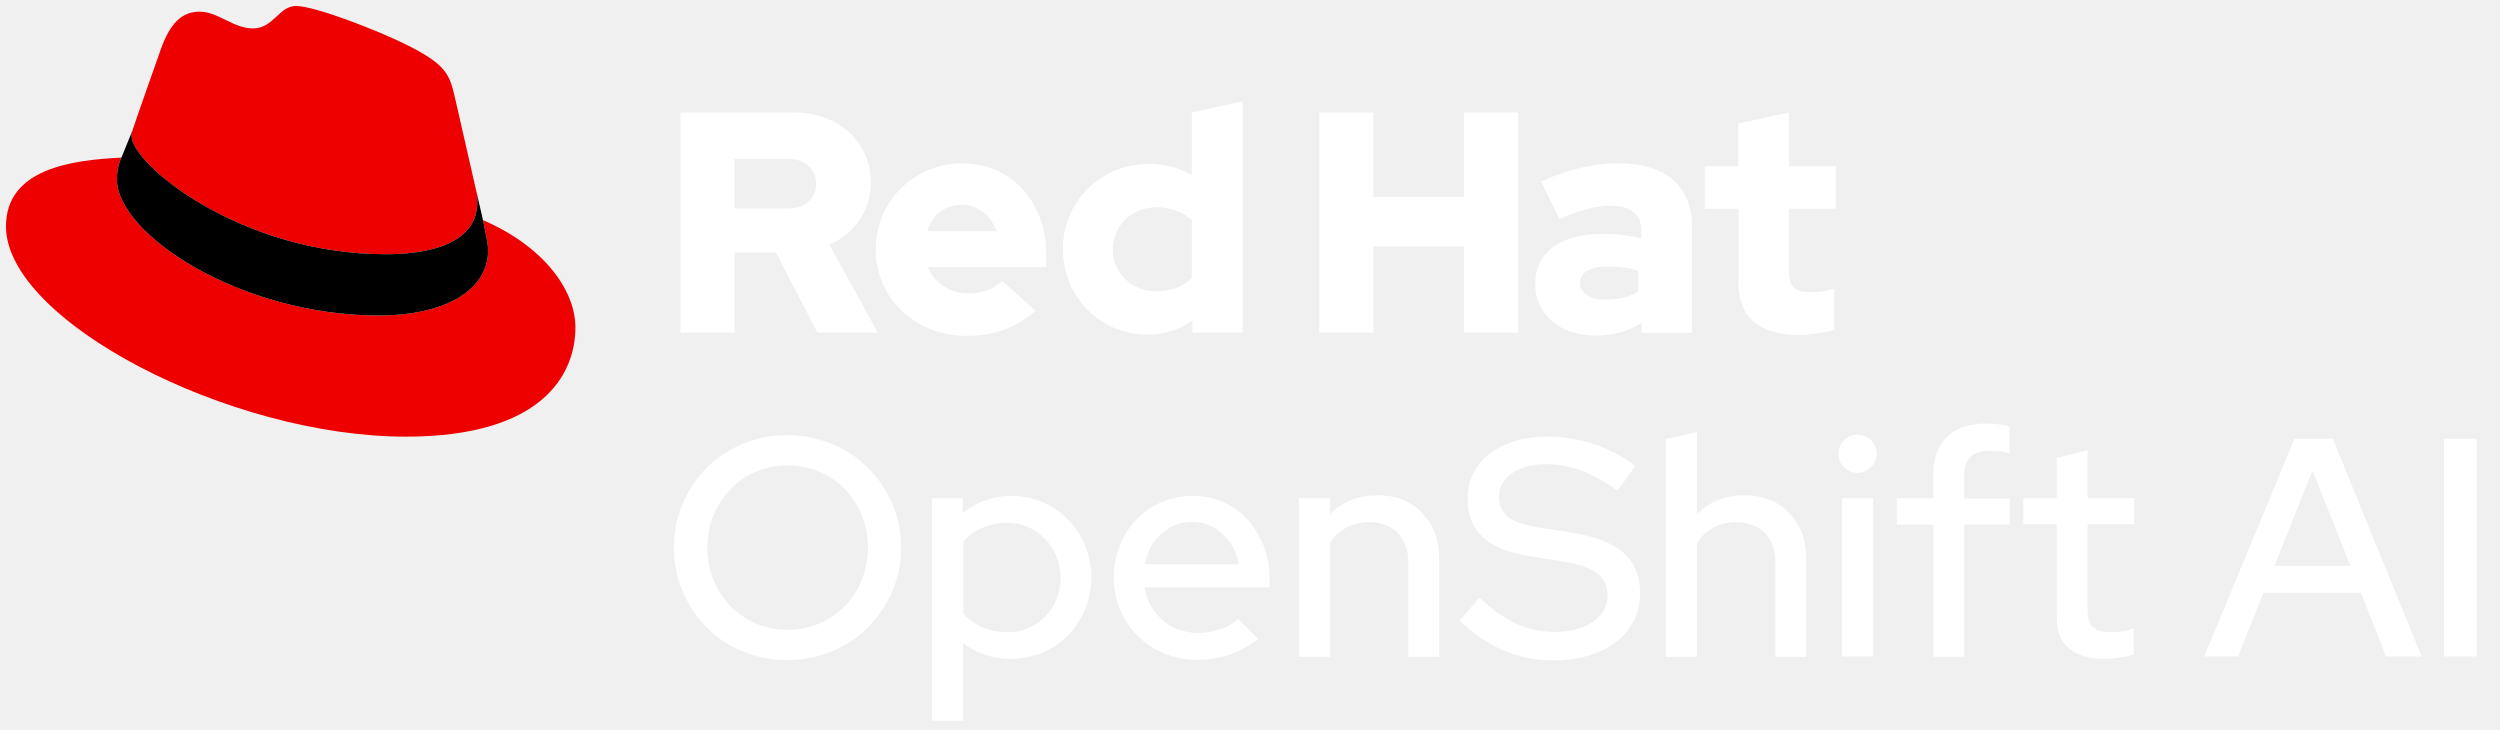
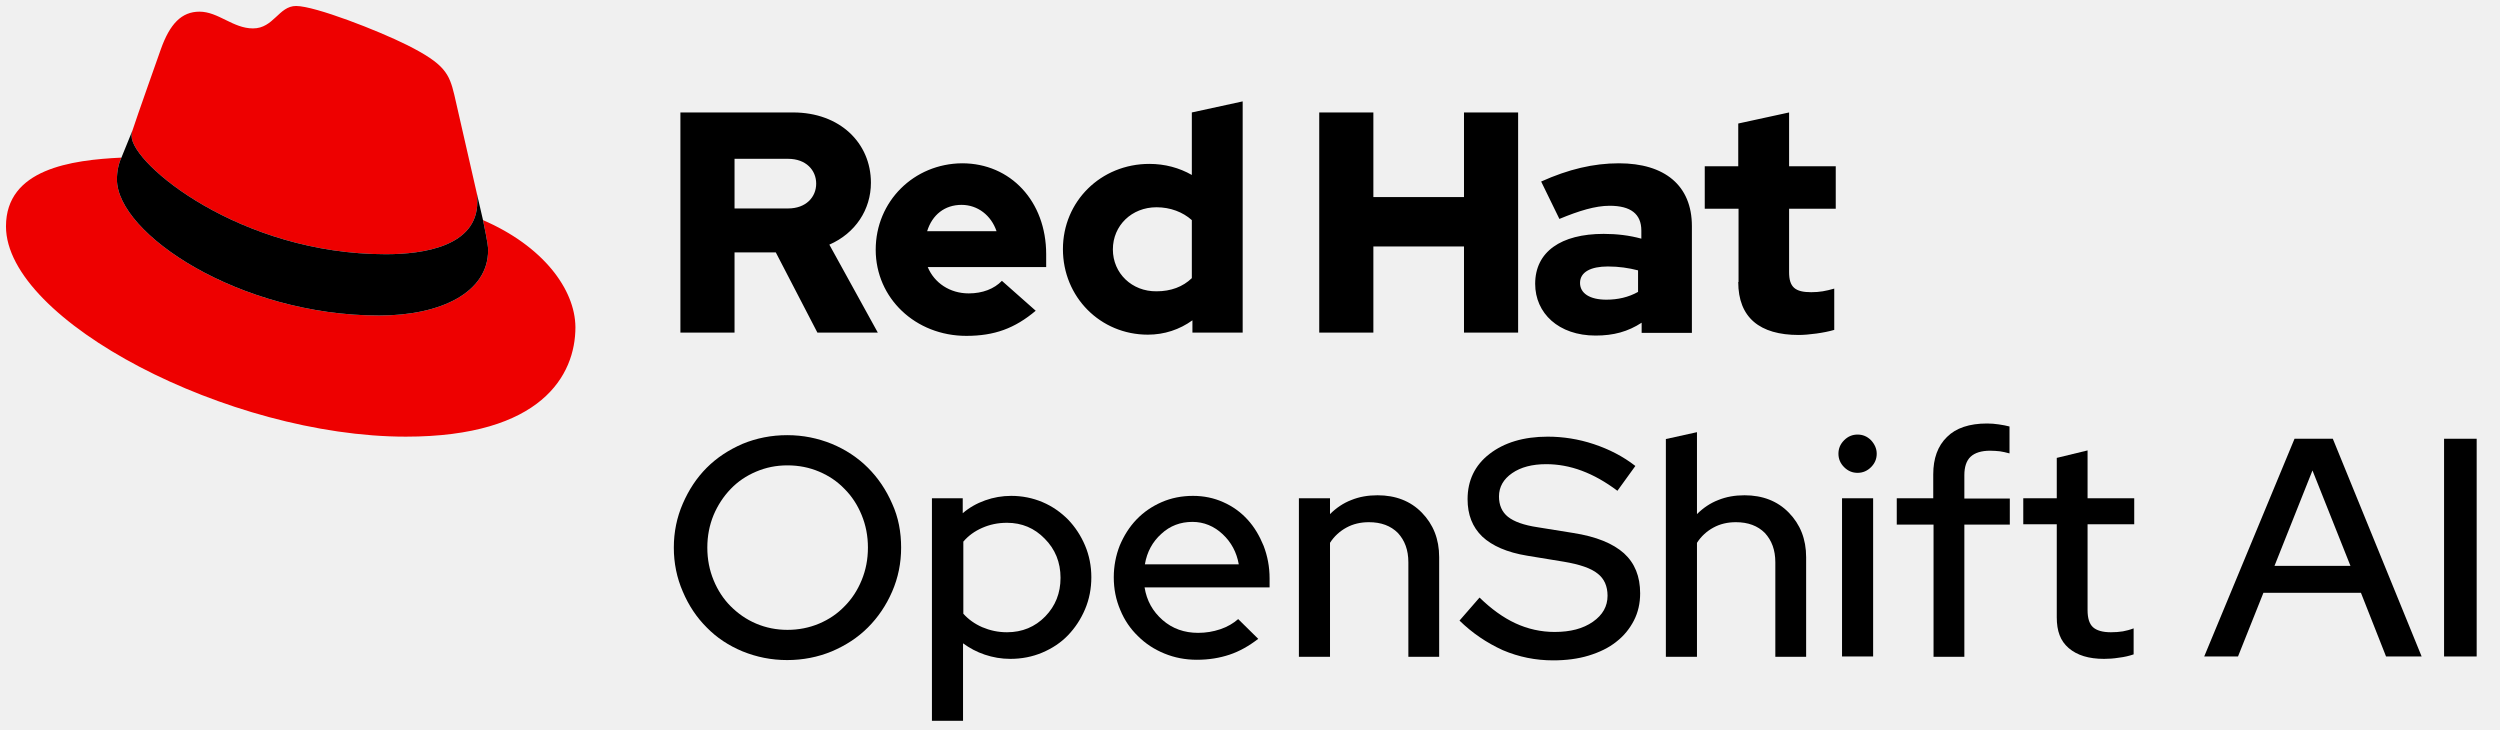
<svg xmlns="http://www.w3.org/2000/svg" version="1.1" id="Logos" x="0px" y="0px" viewBox="0 0 835.9 244" style="enable-background:new 0 0 835.9 244;" xml:space="preserve">
  <style type="text/css">
	.st0{fill:#FFFFFF;}
	.st1{fill:#EE0000;}
</style>
  <g>
    <g>
-       <path class="st0" d="M301.3,183.1c0,5.2-1,10.1-3,14.7c-2,4.6-4.7,8.6-8.1,12c-3.4,3.4-7.4,6-12.1,8c-4.6,1.9-9.6,2.9-14.9,2.9    c-5.3,0-10.2-1-14.9-2.9c-4.6-1.9-8.7-4.6-12-8c-3.4-3.4-6-7.3-8-12c-2-4.6-3-9.5-3-14.7c0-5.2,1-10.1,3-14.7c2-4.6,4.6-8.6,8-12    c3.4-3.4,7.4-6,12-8c4.6-1.9,9.6-2.9,14.9-2.9c5.3,0,10.2,1,14.9,2.9c4.6,1.9,8.7,4.6,12.1,8c3.4,3.4,6.1,7.4,8.1,12    C300.4,173,301.3,177.9,301.3,183.1z M290.2,183.1c0-3.9-0.7-7.5-2.1-10.9c-1.4-3.4-3.3-6.3-5.7-8.7c-2.4-2.5-5.2-4.4-8.5-5.8    c-3.3-1.4-6.8-2.1-10.6-2.1s-7.2,0.7-10.5,2.1c-3.3,1.4-6.1,3.3-8.5,5.8c-2.4,2.5-4.3,5.4-5.7,8.7c-1.4,3.4-2.1,7-2.1,10.9    c0,3.9,0.7,7.5,2.1,10.9c1.4,3.4,3.3,6.3,5.7,8.7c2.4,2.4,5.2,4.4,8.5,5.8c3.3,1.4,6.8,2.1,10.5,2.1s7.3-0.7,10.6-2.1    c3.3-1.4,6.1-3.3,8.5-5.8c2.4-2.4,4.3-5.3,5.7-8.7C289.5,190.6,290.2,187,290.2,183.1z" />
-       <path class="st0" d="M311.6,241.1v-74.5h10.3v5c2.2-1.9,4.7-3.3,7.5-4.3c2.8-1,5.7-1.5,8.7-1.5c3.7,0,7.2,0.7,10.5,2.1    c3.3,1.4,6.1,3.4,8.5,5.8c2.4,2.5,4.3,5.4,5.7,8.7c1.4,3.3,2.1,6.9,2.1,10.6c0,3.8-0.7,7.4-2.1,10.7c-1.4,3.3-3.3,6.2-5.7,8.7    c-2.4,2.5-5.3,4.4-8.6,5.8c-3.3,1.4-6.9,2.1-10.7,2.1c-3,0-5.8-0.5-8.5-1.4c-2.7-0.9-5.1-2.2-7.3-3.8v25.9H311.6z M336.7,174.8    c-3.1,0-5.8,0.6-8.3,1.7c-2.5,1.1-4.6,2.6-6.3,4.6v24.1c1.7,1.9,3.8,3.4,6.3,4.5c2.6,1.1,5.3,1.7,8.3,1.7c5.1,0,9.4-1.8,12.8-5.3    c3.4-3.5,5.1-7.8,5.1-12.9c0-5.2-1.8-9.6-5.3-13.1C345.9,176.6,341.7,174.8,336.7,174.8z" />
-       <path class="st0" d="M372.4,193c0-3.7,0.7-7.3,2-10.6c1.4-3.3,3.2-6.2,5.6-8.7c2.4-2.5,5.2-4.4,8.4-5.8c3.2-1.4,6.7-2.1,10.5-2.1    c3.6,0,7,0.7,10.1,2.1c3.2,1.4,5.9,3.4,8.1,5.8c2.3,2.5,4,5.4,5.4,8.8c1.3,3.4,2,7,2,10.9v3h-41.8c0.7,4.4,2.7,8,6,10.9    c3.3,2.9,7.3,4.3,11.9,4.3c2.6,0,5-0.4,7.4-1.2c2.4-0.8,4.4-2,6-3.4l6.7,6.6c-3.1,2.4-6.3,4.2-9.6,5.3c-3.3,1.1-6.9,1.7-10.9,1.7    c-3.9,0-7.5-0.7-10.9-2.1c-3.4-1.4-6.3-3.3-8.8-5.8c-2.5-2.4-4.5-5.3-5.9-8.7C373.1,200.5,372.4,196.9,372.4,193z M398.7,174.5    c-4,0-7.5,1.3-10.4,4c-2.9,2.6-4.8,6-5.5,10.2h31.4c-0.7-4-2.5-7.4-5.4-10.1C405.9,175.9,402.5,174.5,398.7,174.5z" />
-       <path class="st0" d="M434.3,219.5v-52.9h10.4v5.3c2.1-2.1,4.5-3.7,7.1-4.7c2.7-1.1,5.6-1.6,8.8-1.6c6,0,11,1.9,14.8,5.8    c3.8,3.9,5.8,8.8,5.8,14.9v33.3h-10.3V188c0-4.1-1.2-7.3-3.5-9.8c-2.4-2.4-5.6-3.6-9.7-3.6c-2.8,0-5.3,0.6-7.5,1.8    c-2.2,1.2-4.1,2.9-5.5,5.1v38.1H434.3z" />
-       <path class="st0" d="M488,207.5l6.7-7.7c3.9,3.8,7.9,6.7,12,8.6c4.1,1.9,8.5,2.9,13.1,2.9c5.3,0,9.5-1.1,12.8-3.4    c3.3-2.3,4.9-5.2,4.9-8.7c0-3.2-1.1-5.7-3.3-7.4c-2.2-1.8-6-3.1-11.4-4l-12.2-2c-6.7-1.1-11.7-3.3-15-6.4    c-3.3-3.2-4.9-7.3-4.9-12.5c0-6.2,2.4-11.3,7.3-15.1c4.9-3.8,11.4-5.8,19.5-5.8c5.1,0,10.3,0.8,15.4,2.5c5.1,1.7,9.8,4.1,13.9,7.3    l-6,8.3c-4-3-7.9-5.2-11.9-6.7c-4-1.5-8-2.2-11.9-2.2c-4.7,0-8.5,1-11.4,3c-2.9,2-4.4,4.6-4.4,7.8c0,2.9,1,5.2,3,6.8    c2,1.6,5.3,2.8,10,3.5l11.8,1.9c7.7,1.2,13.3,3.5,17,6.8c3.6,3.3,5.4,7.7,5.4,13.4c0,3.3-0.7,6.4-2.1,9.1    c-1.4,2.7-3.3,5.1-5.9,7.1c-2.5,2-5.6,3.5-9.2,4.6c-3.6,1.1-7.6,1.6-11.9,1.6c-5.8,0-11.4-1.1-16.8-3.4    C497,214.9,492.2,211.6,488,207.5z" />
-       <path class="st0" d="M567.4,144.5v75.1H557v-72.8L567.4,144.5z M557,219.5v-52.9h10.4v5.3c2.1-2.1,4.5-3.7,7.1-4.7    c2.7-1.1,5.6-1.6,8.8-1.6c6,0,11,1.9,14.8,5.8c3.8,3.9,5.8,8.8,5.8,14.9v33.3h-10.3V188c0-4.1-1.2-7.3-3.5-9.8    c-2.4-2.4-5.6-3.6-9.7-3.6c-2.8,0-5.3,0.6-7.5,1.8c-2.2,1.2-4.1,2.9-5.5,5.1v38.1H557z" />
-       <path class="st0" d="M621.1,158.1c-1.7,0-3.2-0.6-4.5-1.9c-1.3-1.3-1.9-2.8-1.9-4.5c0-1.7,0.6-3.2,1.9-4.5    c1.3-1.3,2.8-1.9,4.5-1.9c1.7,0,3.2,0.6,4.5,1.9c1.2,1.3,1.9,2.8,1.9,4.5c0,1.7-0.6,3.2-1.9,4.5    C624.4,157.4,622.9,158.1,621.1,158.1z M626.3,166.6v52.9h-10.4v-52.9H626.3z" />
-       <path class="st0" d="M634.1,166.6h12.3v-8c0-5.3,1.5-9.5,4.6-12.5c3-3,7.5-4.5,13.4-4.5c1.3,0,2.6,0.1,3.9,0.3    c1.3,0.2,2.5,0.4,3.6,0.7v9c-1.2-0.3-2.3-0.6-3.2-0.7c-1-0.1-2.1-0.2-3.3-0.2c-2.9,0-5.1,0.7-6.5,2c-1.4,1.3-2.1,3.4-2.1,6.2v7.8    h15.2v8.7h-15.2v44.2h-10.3v-44.2h-12.3V166.6z" />
-       <path class="st0" d="M687.7,206.4v-31.1h-11.2v-8.7h11.2v-13.5l10.3-2.5v16h15.6v8.7H698V204c0,2.7,0.6,4.6,1.8,5.7    c1.2,1.1,3.2,1.7,6,1.7c1.5,0,2.8-0.1,4-0.3c1.1-0.2,2.3-0.5,3.6-1v8.7c-1.5,0.5-3.1,0.9-4.9,1.1c-1.8,0.3-3.5,0.4-5,0.4    c-5.1,0-9-1.2-11.8-3.6S687.7,211,687.7,206.4z" />
-       <path class="st0" d="M737,219.5l30.2-72.8h12.8l29.7,72.8h-11.9l-8.4-21.3h-32.6l-8.5,21.3H737z M760.5,189.2h25.4l-12.7-31.9    L760.5,189.2z" />
-       <path class="st0" d="M817.2,219.5v-72.8h10.9v72.8H817.2z" />
+       <path d="M301.3,183.1c0,5.2-1,10.1-3,14.7c-2,4.6-4.7,8.6-8.1,12c-3.4,3.4-7.4,6-12.1,8c-4.6,1.9-9.6,2.9-14.9,2.9    c-5.3,0-10.2-1-14.9-2.9c-4.6-1.9-8.7-4.6-12-8c-3.4-3.4-6-7.3-8-12c-2-4.6-3-9.5-3-14.7c0-5.2,1-10.1,3-14.7c2-4.6,4.6-8.6,8-12    c3.4-3.4,7.4-6,12-8c4.6-1.9,9.6-2.9,14.9-2.9c5.3,0,10.2,1,14.9,2.9c4.6,1.9,8.7,4.6,12.1,8c3.4,3.4,6.1,7.4,8.1,12    C300.4,173,301.3,177.9,301.3,183.1z M290.2,183.1c0-3.9-0.7-7.5-2.1-10.9c-1.4-3.4-3.3-6.3-5.7-8.7c-2.4-2.5-5.2-4.4-8.5-5.8    c-3.3-1.4-6.8-2.1-10.6-2.1s-7.2,0.7-10.5,2.1c-3.3,1.4-6.1,3.3-8.5,5.8c-2.4,2.5-4.3,5.4-5.7,8.7c-1.4,3.4-2.1,7-2.1,10.9    c0,3.9,0.7,7.5,2.1,10.9c1.4,3.4,3.3,6.3,5.7,8.7c2.4,2.4,5.2,4.4,8.5,5.8c3.3,1.4,6.8,2.1,10.5,2.1s7.3-0.7,10.6-2.1    c3.3-1.4,6.1-3.3,8.5-5.8c2.4-2.4,4.3-5.3,5.7-8.7C289.5,190.6,290.2,187,290.2,183.1z" />
+       <path d="M311.6,241.1v-74.5h10.3v5c2.2-1.9,4.7-3.3,7.5-4.3c2.8-1,5.7-1.5,8.7-1.5c3.7,0,7.2,0.7,10.5,2.1    c3.3,1.4,6.1,3.4,8.5,5.8c2.4,2.5,4.3,5.4,5.7,8.7c1.4,3.3,2.1,6.9,2.1,10.6c0,3.8-0.7,7.4-2.1,10.7c-1.4,3.3-3.3,6.2-5.7,8.7    c-2.4,2.5-5.3,4.4-8.6,5.8c-3.3,1.4-6.9,2.1-10.7,2.1c-3,0-5.8-0.5-8.5-1.4c-2.7-0.9-5.1-2.2-7.3-3.8v25.9H311.6z M336.7,174.8    c-3.1,0-5.8,0.6-8.3,1.7c-2.5,1.1-4.6,2.6-6.3,4.6v24.1c1.7,1.9,3.8,3.4,6.3,4.5c2.6,1.1,5.3,1.7,8.3,1.7c5.1,0,9.4-1.8,12.8-5.3    c3.4-3.5,5.1-7.8,5.1-12.9c0-5.2-1.8-9.6-5.3-13.1C345.9,176.6,341.7,174.8,336.7,174.8z" />
+       <path d="M372.4,193c0-3.7,0.7-7.3,2-10.6c1.4-3.3,3.2-6.2,5.6-8.7c2.4-2.5,5.2-4.4,8.4-5.8c3.2-1.4,6.7-2.1,10.5-2.1    c3.6,0,7,0.7,10.1,2.1c3.2,1.4,5.9,3.4,8.1,5.8c2.3,2.5,4,5.4,5.4,8.8c1.3,3.4,2,7,2,10.9v3h-41.8c0.7,4.4,2.7,8,6,10.9    c3.3,2.9,7.3,4.3,11.9,4.3c2.6,0,5-0.4,7.4-1.2c2.4-0.8,4.4-2,6-3.4l6.7,6.6c-3.1,2.4-6.3,4.2-9.6,5.3c-3.3,1.1-6.9,1.7-10.9,1.7    c-3.9,0-7.5-0.7-10.9-2.1c-3.4-1.4-6.3-3.3-8.8-5.8c-2.5-2.4-4.5-5.3-5.9-8.7C373.1,200.5,372.4,196.9,372.4,193z M398.7,174.5    c-4,0-7.5,1.3-10.4,4c-2.9,2.6-4.8,6-5.5,10.2h31.4c-0.7-4-2.5-7.4-5.4-10.1C405.9,175.9,402.5,174.5,398.7,174.5z" />
+       <path d="M434.3,219.5v-52.9h10.4v5.3c2.1-2.1,4.5-3.7,7.1-4.7c2.7-1.1,5.6-1.6,8.8-1.6c6,0,11,1.9,14.8,5.8    c3.8,3.9,5.8,8.8,5.8,14.9v33.3h-10.3V188c0-4.1-1.2-7.3-3.5-9.8c-2.4-2.4-5.6-3.6-9.7-3.6c-2.8,0-5.3,0.6-7.5,1.8    c-2.2,1.2-4.1,2.9-5.5,5.1v38.1H434.3z" />
+       <path d="M488,207.5l6.7-7.7c3.9,3.8,7.9,6.7,12,8.6c4.1,1.9,8.5,2.9,13.1,2.9c5.3,0,9.5-1.1,12.8-3.4c3.3-2.3,4.9-5.2,4.9-8.7    c0-3.2-1.1-5.7-3.3-7.4c-2.2-1.8-6-3.1-11.4-4l-12.2-2c-6.7-1.1-11.7-3.3-15-6.4c-3.3-3.2-4.9-7.3-4.9-12.5    c0-6.2,2.4-11.3,7.3-15.1c4.9-3.8,11.4-5.8,19.5-5.8c5.1,0,10.3,0.8,15.4,2.5c5.1,1.7,9.8,4.1,13.9,7.3l-6,8.3    c-4-3-7.9-5.2-11.9-6.7c-4-1.5-8-2.2-11.9-2.2c-4.7,0-8.5,1-11.4,3c-2.9,2-4.4,4.6-4.4,7.8c0,2.9,1,5.2,3,6.8    c2,1.6,5.3,2.8,10,3.5l11.8,1.9c7.7,1.2,13.3,3.5,17,6.8c3.6,3.3,5.4,7.7,5.4,13.4c0,3.3-0.7,6.4-2.1,9.1    c-1.4,2.7-3.3,5.1-5.9,7.1c-2.5,2-5.6,3.5-9.2,4.6c-3.6,1.1-7.6,1.6-11.9,1.6c-5.8,0-11.4-1.1-16.8-3.4    C497,214.9,492.2,211.6,488,207.5z" />
+       <path d="M567.4,144.5v75.1H557v-72.8L567.4,144.5z M557,219.5v-52.9h10.4v5.3c2.1-2.1,4.5-3.7,7.1-4.7c2.7-1.1,5.6-1.6,8.8-1.6    c6,0,11,1.9,14.8,5.8c3.8,3.9,5.8,8.8,5.8,14.9v33.3h-10.3V188c0-4.1-1.2-7.3-3.5-9.8c-2.4-2.4-5.6-3.6-9.7-3.6    c-2.8,0-5.3,0.6-7.5,1.8c-2.2,1.2-4.1,2.9-5.5,5.1v38.1H557z" />
+       <path d="M621.1,158.1c-1.7,0-3.2-0.6-4.5-1.9c-1.3-1.3-1.9-2.8-1.9-4.5c0-1.7,0.6-3.2,1.9-4.5c1.3-1.3,2.8-1.9,4.5-1.9    c1.7,0,3.2,0.6,4.5,1.9c1.2,1.3,1.9,2.8,1.9,4.5c0,1.7-0.6,3.2-1.9,4.5C624.4,157.4,622.9,158.1,621.1,158.1z M626.3,166.6v52.9    h-10.4v-52.9H626.3z" />
+       <path d="M634.1,166.6h12.3v-8c0-5.3,1.5-9.5,4.6-12.5c3-3,7.5-4.5,13.4-4.5c1.3,0,2.6,0.1,3.9,0.3c1.3,0.2,2.5,0.4,3.6,0.7v9    c-1.2-0.3-2.3-0.6-3.2-0.7c-1-0.1-2.1-0.2-3.3-0.2c-2.9,0-5.1,0.7-6.5,2c-1.4,1.3-2.1,3.4-2.1,6.2v7.8h15.2v8.7h-15.2v44.2h-10.3    v-44.2h-12.3V166.6z" />
+       <path d="M687.7,206.4v-31.1h-11.2v-8.7h11.2v-13.5l10.3-2.5v16h15.6v8.7H698V204c0,2.7,0.6,4.6,1.8,5.7c1.2,1.1,3.2,1.7,6,1.7    c1.5,0,2.8-0.1,4-0.3c1.1-0.2,2.3-0.5,3.6-1v8.7c-1.5,0.5-3.1,0.9-4.9,1.1c-1.8,0.3-3.5,0.4-5,0.4c-5.1,0-9-1.2-11.8-3.6    S687.7,211,687.7,206.4z" />
+       <path d="M737,219.5l30.2-72.8h12.8l29.7,72.8h-11.9l-8.4-21.3h-32.6l-8.5,21.3H737z M760.5,189.2h25.4l-12.7-31.9L760.5,189.2z" />
+       <path d="M817.2,219.5v-72.8h10.9v72.8H817.2z" />
    </g>
    <g>
      <g>
        <path class="st1" d="M129,85c12.5,0,30.6-2.6,30.6-17.5c0-1.2,0-2.3-0.3-3.4l-7.4-32.4c-1.7-7.1-3.2-10.3-15.7-16.6     C126.4,10.2,105.3,2,99,2c-5.8,0-7.5,7.5-14.4,7.5c-6.7,0-11.6-5.6-17.9-5.6c-6,0-9.9,4.1-12.9,12.5c0,0-8.4,23.7-9.5,27.2     C44,44.3,44,45,44,45.5C44,54.8,80.3,85,129,85 M161.5,73.6c1.7,8.2,1.7,9.1,1.7,10.1c0,14-15.7,21.8-36.4,21.8     C80,105.5,39.1,78.1,39.1,60c0-2.8,0.6-5.4,1.5-7.3C23.8,53.5,2,56.5,2,75.7C2,107.2,76.6,146,135.7,146     c45.3,0,56.7-20.5,56.7-36.6C192.3,96.6,181.4,82.2,161.5,73.6" />
        <path d="M161.5,73.6c1.7,8.2,1.7,9.1,1.7,10.1c0,14-15.7,21.8-36.4,21.8C80,105.5,39.1,78.1,39.1,60c0-2.8,0.6-5.4,1.5-7.3     l3.7-9.1C44,44.3,44,45,44,45.5C44,54.8,80.3,85,129,85c12.5,0,30.6-2.6,30.6-17.5c0-1.2,0-2.3-0.3-3.4L161.5,73.6z" />
      </g>
-       <path class="st0" d="M581.2,94.3c0,11.9,7.2,17.7,20.2,17.7c3.2,0,8.6-0.7,11.9-1.7V96.5c-2.8,0.8-4.9,1.2-7.7,1.2    c-5.4,0-7.4-1.7-7.4-6.7V69.8h15.6V55.6h-15.6v-18l-17,3.7v14.3H570v14.2h11.3V94.3z M528.3,94.6c0-3.7,3.7-5.5,9.3-5.5    c3.7,0,7,0.5,10.1,1.3v7.2c-3.2,1.8-6.8,2.6-10.6,2.6C531.6,100.2,528.3,98.1,528.3,94.6 M533.5,112.2c6,0,10.8-1.3,15.4-4.3v3.4    h16.8V75.6c0-13.6-9.1-21-24.4-21c-8.5,0-16.9,2-26,6.1l6.1,12.5c6.5-2.7,12-4.4,16.8-4.4c7,0,10.6,2.7,10.6,8.3v2.7    c-4-1.1-8.2-1.6-12.6-1.6c-14.3,0-22.9,6-22.9,16.7C513.3,104.7,521.1,112.2,533.5,112.2 M441.1,111.2h18.1V82.4h30.3v28.8h18.1    V37.6h-18.1v28.3h-30.3V37.6h-18.1V111.2z M372.1,83.4c0-8,6.3-14.1,14.6-14.1c4.6,0,8.8,1.6,11.8,4.3V93c-3,2.9-7,4.4-11.8,4.4    C378.5,97.5,372.1,91.4,372.1,83.4 M398.7,111.2h16.8V33.9l-17,3.7v20.9c-4.2-2.4-9-3.7-14.2-3.7c-16.2,0-28.9,12.5-28.9,28.5    c0,16,12.5,28.6,28.4,28.6c5.5,0,10.6-1.7,14.9-4.8V111.2z M321.5,68.5c5.4,0,9.9,3.5,11.7,8.8H310    C311.7,71.8,315.9,68.5,321.5,68.5 M292.8,83.5c0,16.2,13.3,28.8,30.3,28.8c9.4,0,16.2-2.5,23.2-8.4l-11.3-10    c-2.6,2.7-6.5,4.2-11.1,4.2c-6.3,0-11.5-3.5-13.7-8.8h39.6V85c0-17.7-11.9-30.4-28.1-30.4C305.6,54.7,292.8,67.3,292.8,83.5     M263.5,53.1c6,0,9.4,3.8,9.4,8.3s-3.4,8.3-9.4,8.3h-17.9V53.1H263.5z M227.5,111.2h18.1V84.4h13.8l13.9,26.8h20.2l-16.2-29.4    c8.7-3.8,13.9-11.7,13.9-20.7c0-13.3-10.4-23.5-26-23.5h-37.7V111.2z" />
+       <path d="M581.2,94.3c0,11.9,7.2,17.7,20.2,17.7c3.2,0,8.6-0.7,11.9-1.7V96.5c-2.8,0.8-4.9,1.2-7.7,1.2c-5.4,0-7.4-1.7-7.4-6.7    V69.8h15.6V55.6h-15.6v-18l-17,3.7v14.3H570v14.2h11.3V94.3z M528.3,94.6c0-3.7,3.7-5.5,9.3-5.5c3.7,0,7,0.5,10.1,1.3v7.2    c-3.2,1.8-6.8,2.6-10.6,2.6C531.6,100.2,528.3,98.1,528.3,94.6 M533.5,112.2c6,0,10.8-1.3,15.4-4.3v3.4h16.8V75.6    c0-13.6-9.1-21-24.4-21c-8.5,0-16.9,2-26,6.1l6.1,12.5c6.5-2.7,12-4.4,16.8-4.4c7,0,10.6,2.7,10.6,8.3v2.7    c-4-1.1-8.2-1.6-12.6-1.6c-14.3,0-22.9,6-22.9,16.7C513.3,104.7,521.1,112.2,533.5,112.2 M441.1,111.2h18.1V82.4h30.3v28.8h18.1    V37.6h-18.1v28.3h-30.3V37.6h-18.1V111.2z M372.1,83.4c0-8,6.3-14.1,14.6-14.1c4.6,0,8.8,1.6,11.8,4.3V93c-3,2.9-7,4.4-11.8,4.4    C378.5,97.5,372.1,91.4,372.1,83.4 M398.7,111.2h16.8V33.9l-17,3.7v20.9c-4.2-2.4-9-3.7-14.2-3.7c-16.2,0-28.9,12.5-28.9,28.5    c0,16,12.5,28.6,28.4,28.6c5.5,0,10.6-1.7,14.9-4.8V111.2z M321.5,68.5c5.4,0,9.9,3.5,11.7,8.8H310    C311.7,71.8,315.9,68.5,321.5,68.5 M292.8,83.5c0,16.2,13.3,28.8,30.3,28.8c9.4,0,16.2-2.5,23.2-8.4l-11.3-10    c-2.6,2.7-6.5,4.2-11.1,4.2c-6.3,0-11.5-3.5-13.7-8.8h39.6V85c0-17.7-11.9-30.4-28.1-30.4C305.6,54.7,292.8,67.3,292.8,83.5     M263.5,53.1c6,0,9.4,3.8,9.4,8.3s-3.4,8.3-9.4,8.3h-17.9V53.1H263.5z M227.5,111.2h18.1V84.4h13.8l13.9,26.8h20.2l-16.2-29.4    c8.7-3.8,13.9-11.7,13.9-20.7c0-13.3-10.4-23.5-26-23.5h-37.7V111.2z" />
    </g>
  </g>
</svg>
